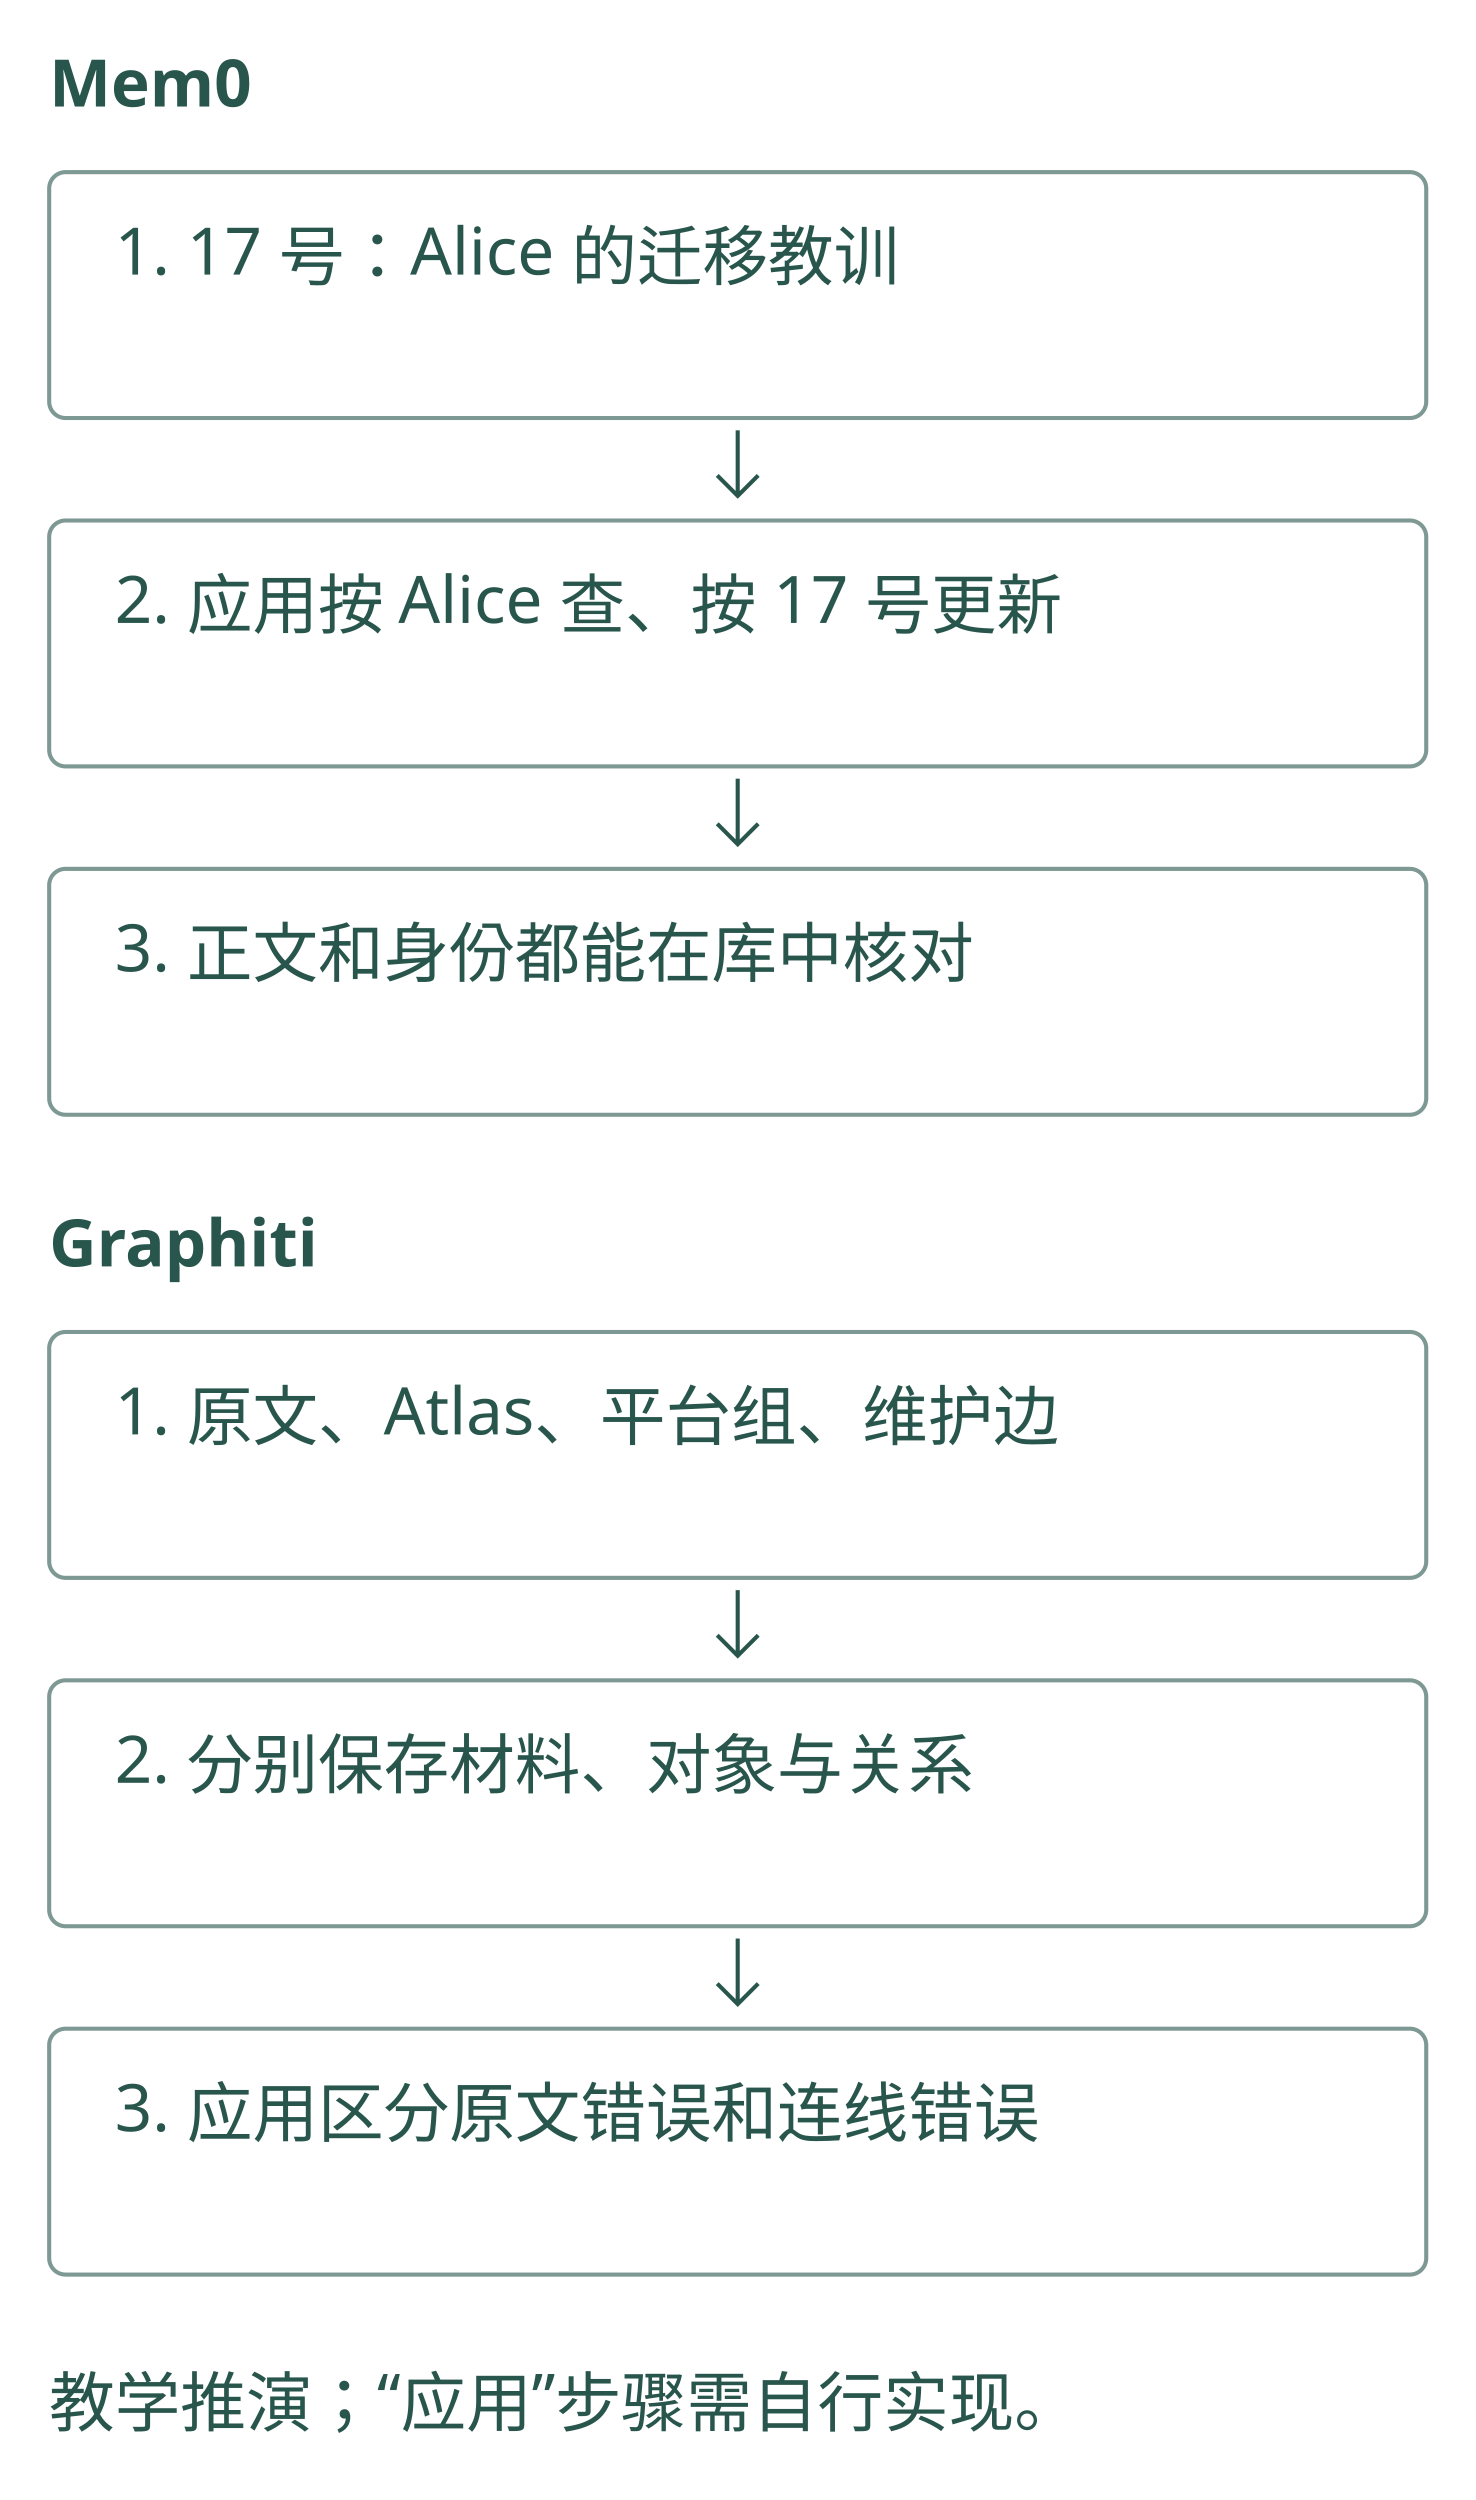
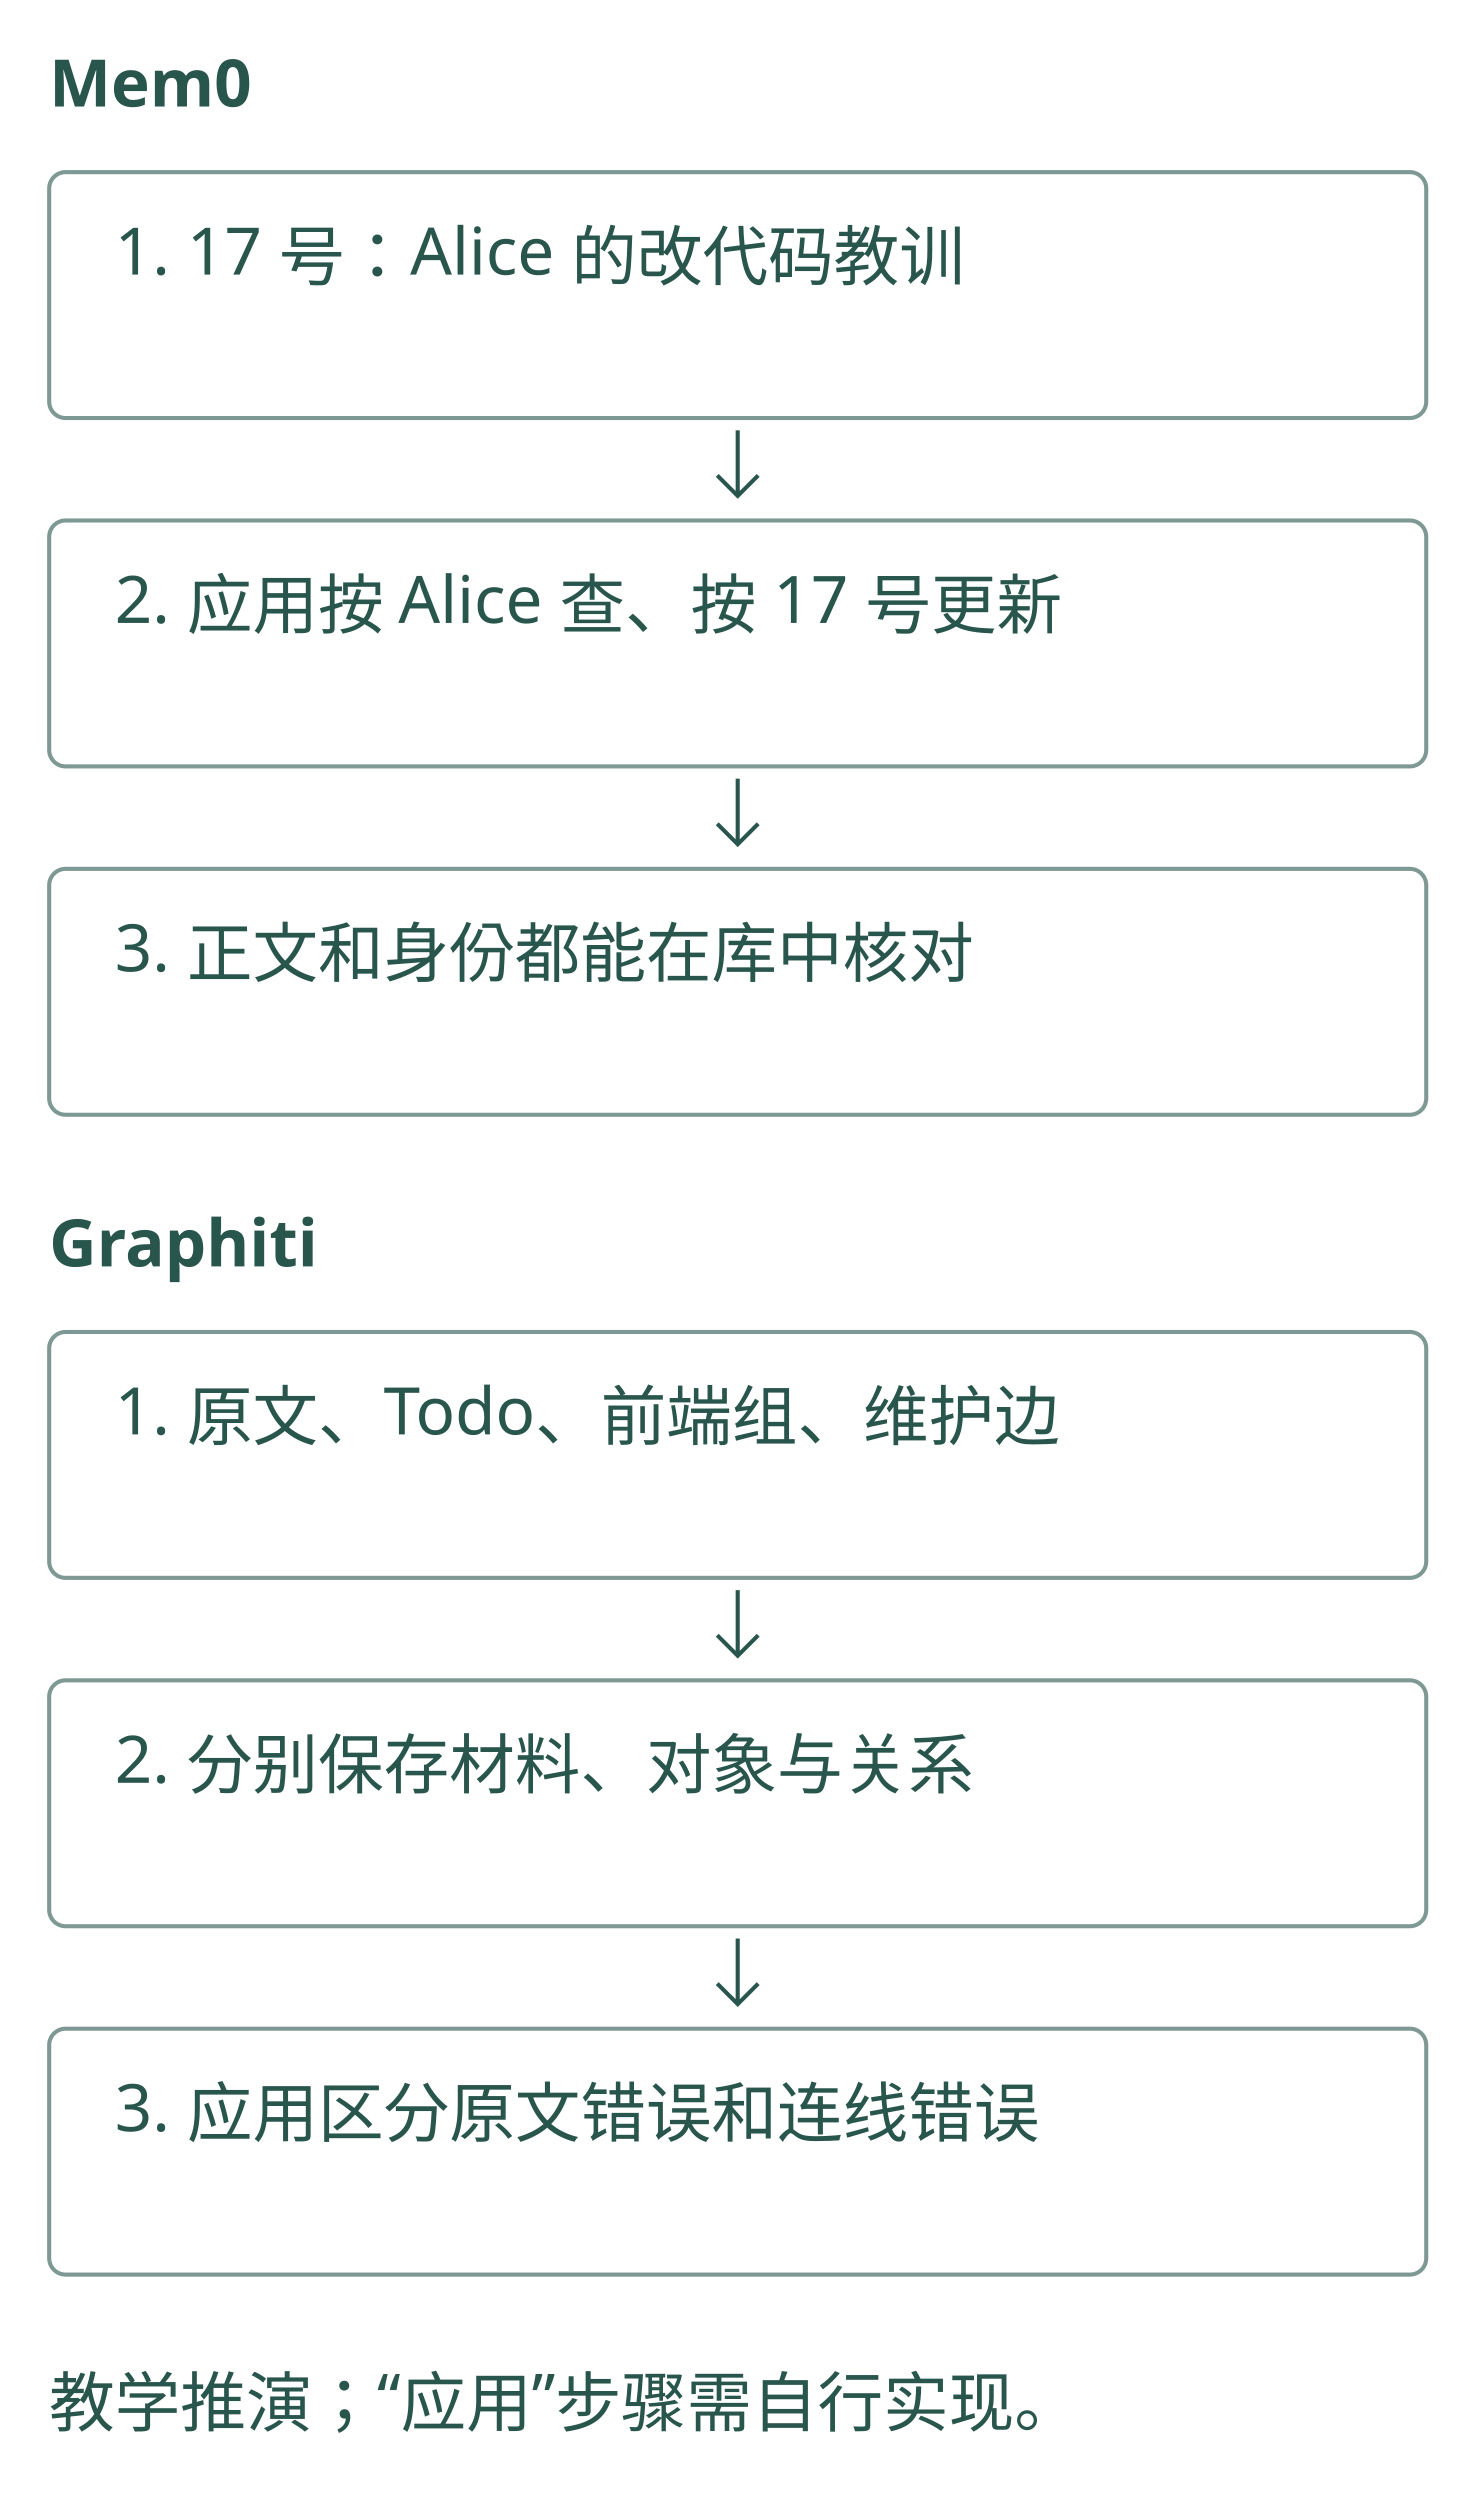
<svg xmlns="http://www.w3.org/2000/svg" viewBox="0 0 360 610" role="img" aria-labelledby="title desc">
  <style>svg{color:#29564c;font-family:system-ui,sans-serif}text{fill:currentColor;font-size:16px}rect{stroke-opacity:.6}@media(prefers-color-scheme:dark){svg{color:#87b7a8}}</style>
  <text x="12" y="26" font-weight="600">Mem0</text>
  <rect x="12" y="42" width="336" height="60" rx="4" fill="none" stroke="currentColor" />
-   <text x="28" y="67">1. 17 号：Alice 的迁移教训</text>
+   <text x="28" y="67">1. 17 号：Alice 的改代码教训</text>
  <path d="M180 105v16m-5-5 5 5 5-5" fill="none" stroke="currentColor" />
  <rect x="12" y="127" width="336" height="60" rx="4" fill="none" stroke="currentColor" />
  <text x="28" y="152">2. 应用按 Alice 查、按 17 号更新</text>
  <path d="M180 190v16m-5-5 5 5 5-5" fill="none" stroke="currentColor" />
  <rect x="12" y="212" width="336" height="60" rx="4" fill="none" stroke="currentColor" />
  <text x="28" y="237">3. 正文和身份都能在库中核对</text>
  <text x="12" y="309" font-weight="600">Graphiti</text>
  <rect x="12" y="325" width="336" height="60" rx="4" fill="none" stroke="currentColor" />
-   <text x="28" y="350">1. 原文、Atlas、平台组、维护边</text>
+   <text x="28" y="350">1. 原文、Todo、前端组、维护边</text>
  <path d="M180 388v16m-5-5 5 5 5-5" fill="none" stroke="currentColor" />
  <rect x="12" y="410" width="336" height="60" rx="4" fill="none" stroke="currentColor" />
  <text x="28" y="435">2. 分别保存材料、对象与关系</text>
  <path d="M180 473v16m-5-5 5 5 5-5" fill="none" stroke="currentColor" />
  <rect x="12" y="495" width="336" height="60" rx="4" fill="none" stroke="currentColor" />
  <text x="28" y="520">3. 应用区分原文错误和连线错误</text>
  <text x="12" y="592" font-size="13">教学推演；“应用”步骤需自行实现。</text>
</svg>
